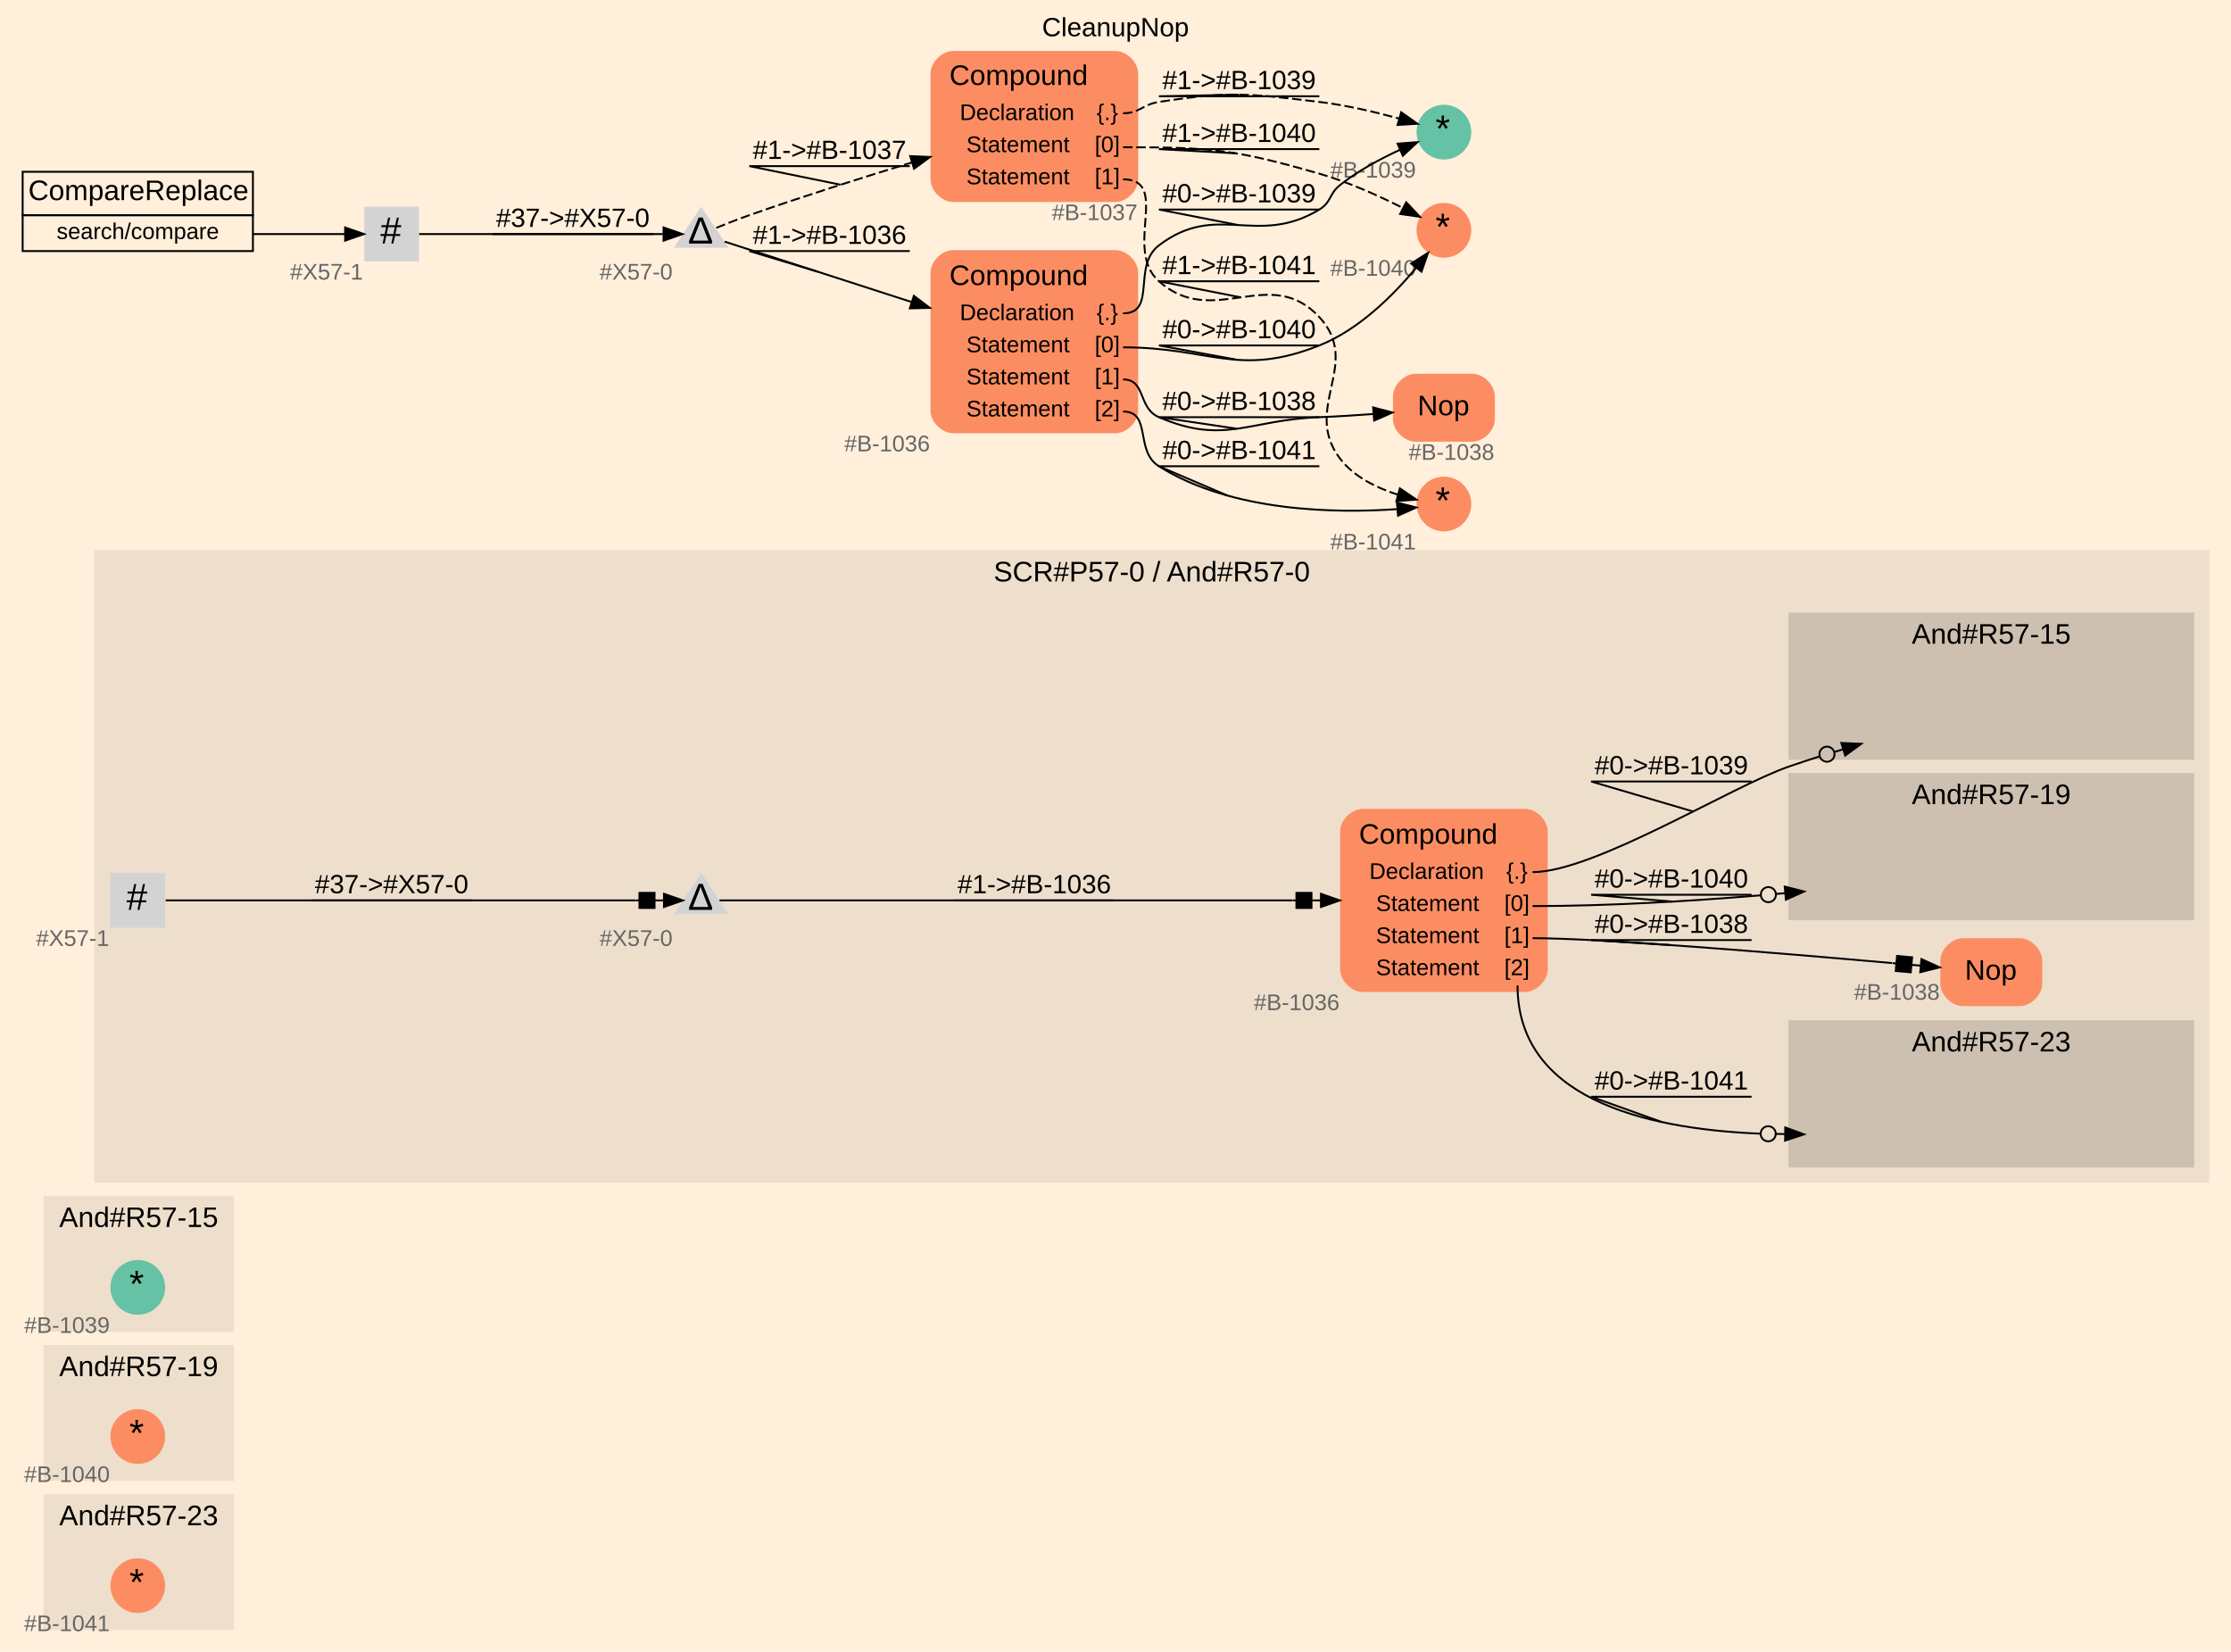
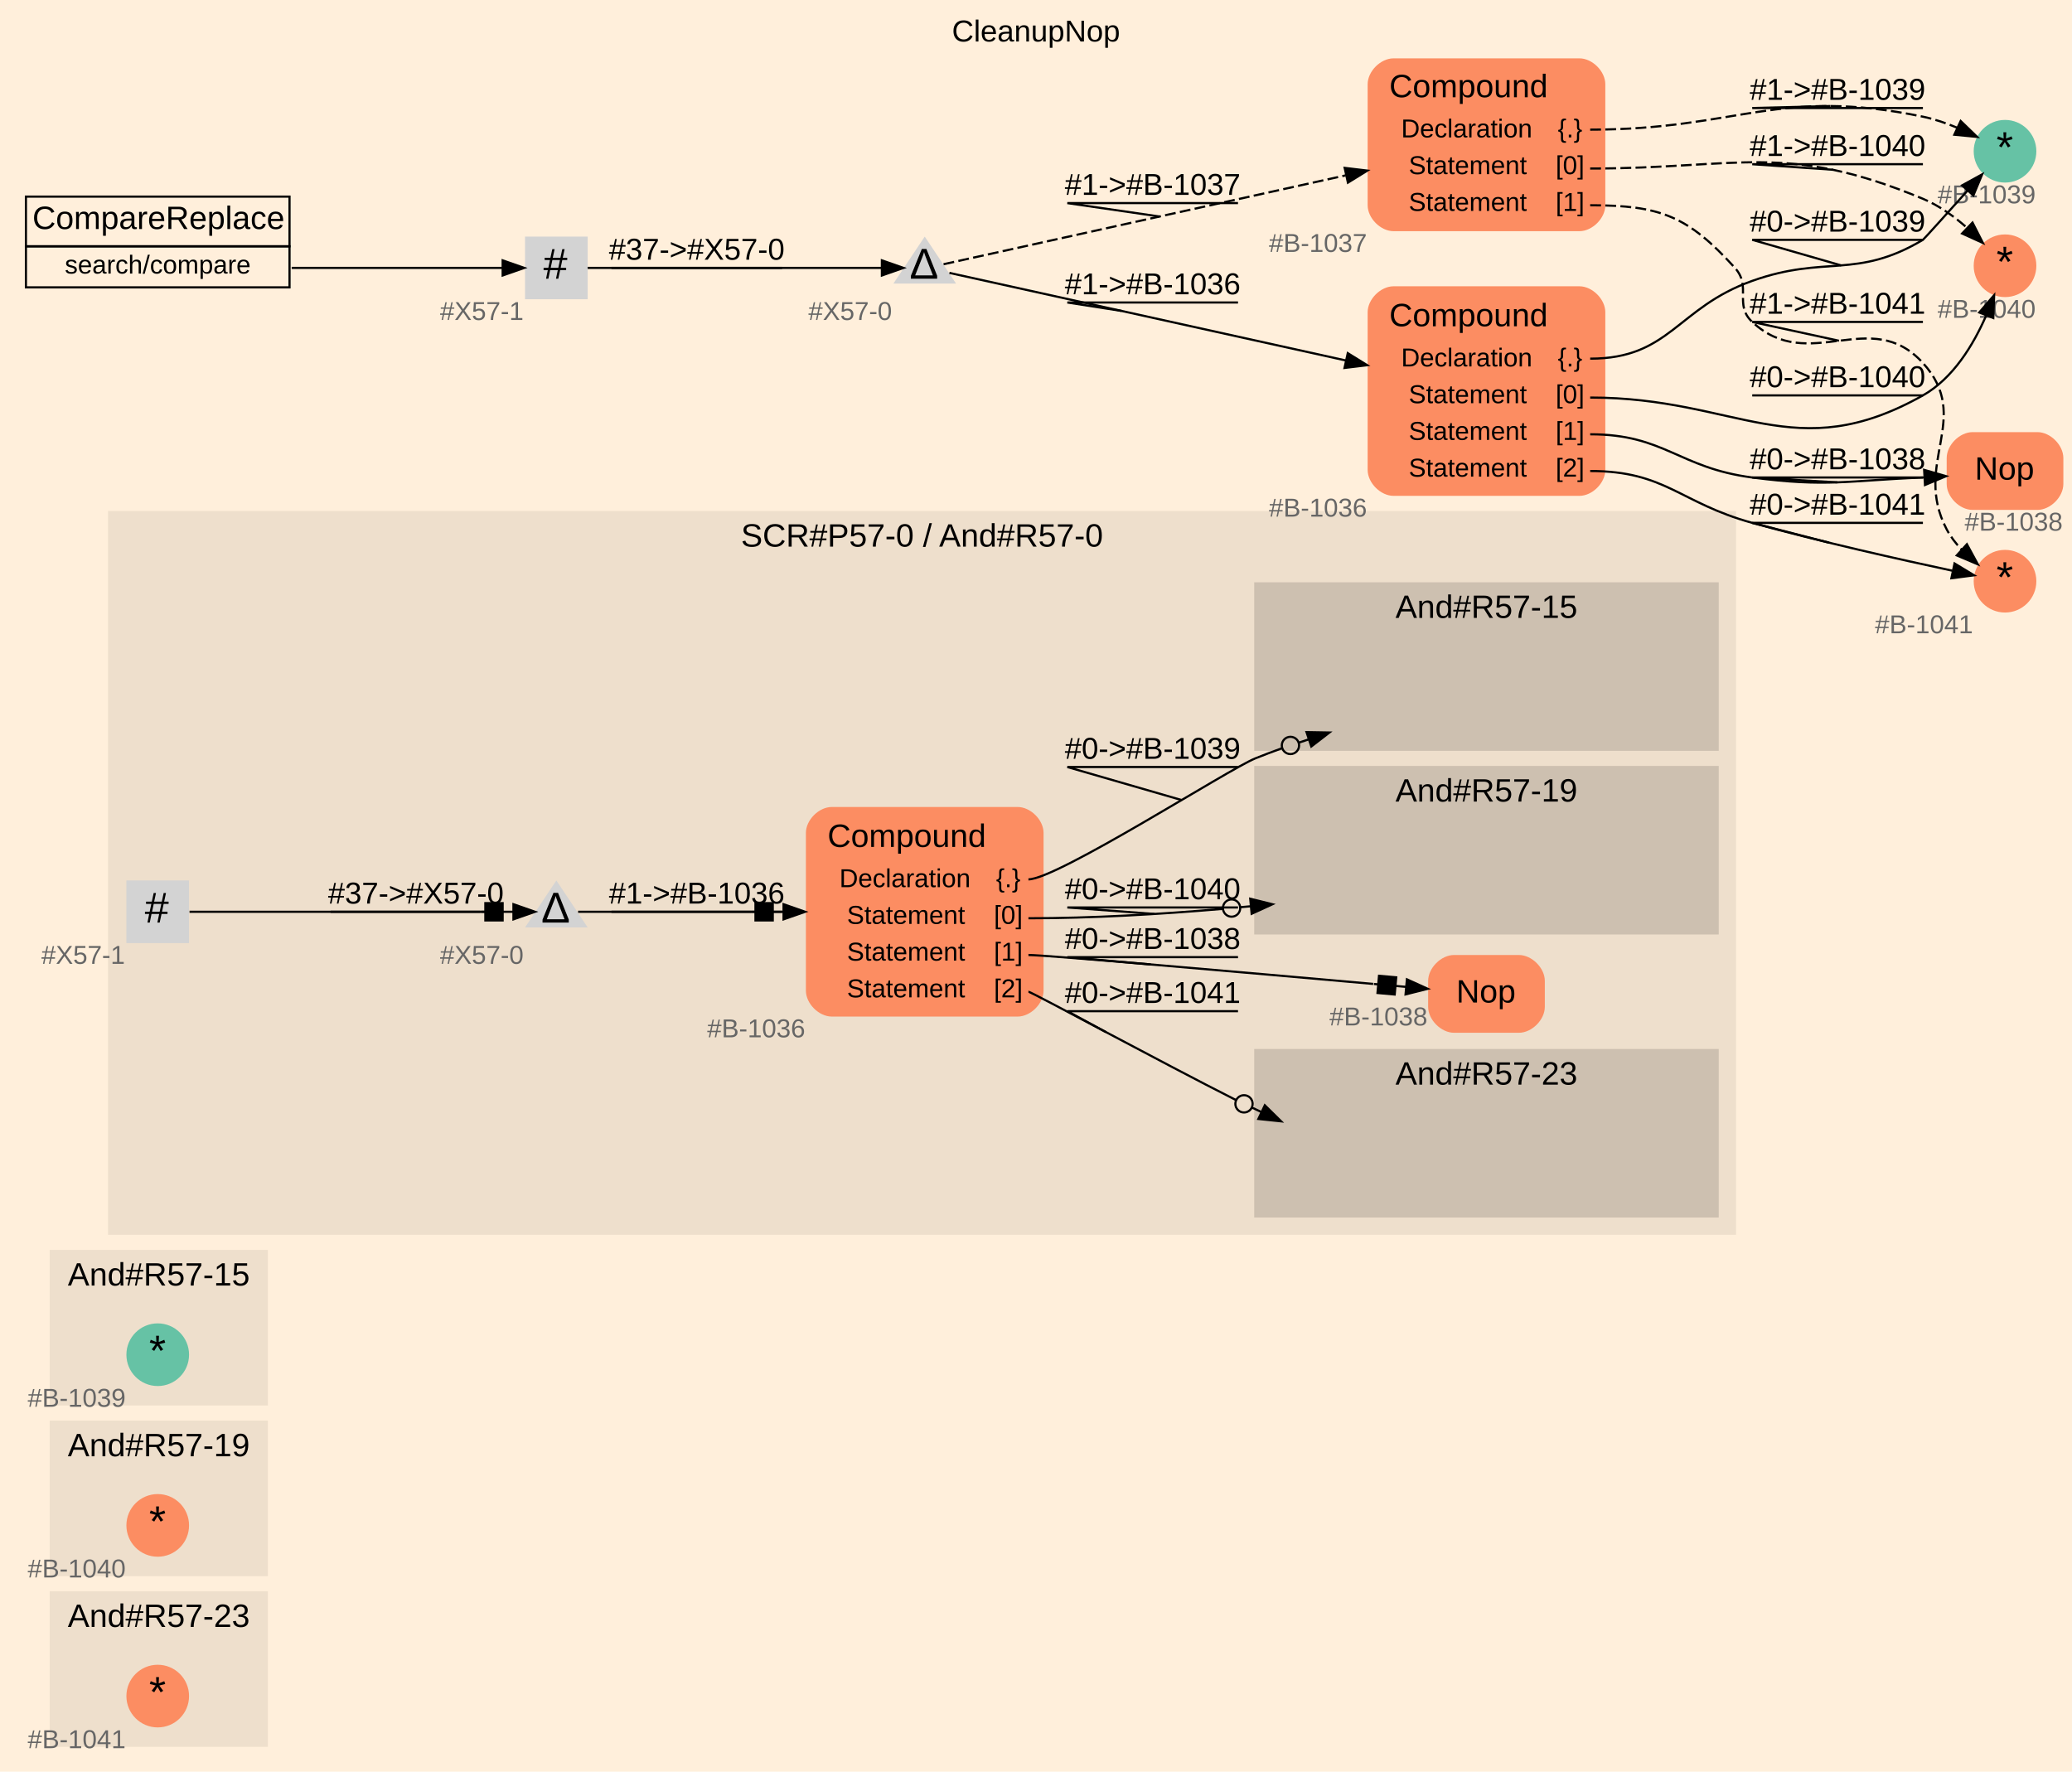
- <svg xmlns="http://www.w3.org/2000/svg" width="1182pt" height="875pt" viewBox="0.00 0.00 1182.00 875.00">
-   <g id="graph0" class="graph" transform="scale(1 1) rotate(0) translate(4 871)">
-     <polygon fill="#ffefdb" stroke="transparent" points="-4,4 -4,-871 1178,-871 1178,4 -4,4" />
-     <text text-anchor="middle" x="587" y="-851.8" font-family="Arial" font-size="14.00" fill="#000000">CleanupNop</text>
+ <svg xmlns="http://www.w3.org/2000/svg" width="959pt" height="820pt" viewBox="0.00 0.00 959.00 820.00">
+   <g id="graph0" class="graph" transform="scale(1 1) rotate(0) translate(4 816)">
+     <polygon fill="#ffefdb" stroke="transparent" points="-4,4 -4,-816 955,-816 955,4 -4,4" />
+     <text text-anchor="middle" x="475.5" y="-796.8" font-family="Arial" font-size="14.00">CleanupNop</text>
    <g id="clust1" class="cluster">
      <polygon fill="#eedfcc" stroke="#eedfcc" points="19.5,-8 19.5,-79 119.5,-79 119.5,-8 19.5,-8" />
-       <text text-anchor="middle" x="69.5" y="-63" font-family="Arial" font-size="15.00" fill="#000000">And#R57-23</text>
+       <text text-anchor="middle" x="69.5" y="-63" font-family="Arial" font-size="15.00">And#R57-23</text>
    </g>
    <g id="clust2" class="cluster">
      <polygon fill="#eedfcc" stroke="#eedfcc" points="19.5,-87 19.5,-158 119.5,-158 119.5,-87 19.5,-87" />
-       <text text-anchor="middle" x="69.5" y="-142" font-family="Arial" font-size="15.00" fill="#000000">And#R57-19</text>
+       <text text-anchor="middle" x="69.5" y="-142" font-family="Arial" font-size="15.00">And#R57-19</text>
    </g>
    <g id="clust3" class="cluster">
      <polygon fill="#eedfcc" stroke="#eedfcc" points="19.5,-166 19.5,-237 119.5,-237 119.5,-166 19.5,-166" />
-       <text text-anchor="middle" x="69.5" y="-221" font-family="Arial" font-size="15.00" fill="#000000">And#R57-15</text>
+       <text text-anchor="middle" x="69.5" y="-221" font-family="Arial" font-size="15.00">And#R57-15</text>
    </g>
    <g id="clust4" class="cluster">
-       <polygon fill="#eedfcc" stroke="#eedfcc" points="46.5,-245 46.5,-579 1166,-579 1166,-245 46.5,-245" />
-       <text text-anchor="middle" x="606.25" y="-563" font-family="Arial" font-size="15.00" fill="#000000">SCR#P57-0 / And#R57-0</text>
+       <polygon fill="#eedfcc" stroke="#eedfcc" points="46.5,-245 46.5,-579 799,-579 799,-245 46.5,-245" />
+       <text text-anchor="middle" x="422.75" y="-563" font-family="Arial" font-size="15.00">SCR#P57-0 / And#R57-0</text>
    </g>
    <g id="clust5" class="cluster">
-       <polygon fill="#cdc0b0" stroke="#cdc0b0" points="944,-469 944,-546 1158,-546 1158,-469 944,-469" />
-       <text text-anchor="middle" x="1051" y="-530" font-family="Arial" font-size="15.00" fill="#000000">And#R57-15</text>
+       <polygon fill="#cdc0b0" stroke="#cdc0b0" points="577,-469 577,-546 791,-546 791,-469 577,-469" />
+       <text text-anchor="middle" x="684" y="-530" font-family="Arial" font-size="15.00">And#R57-15</text>
    </g>
    <g id="clust6" class="cluster">
-       <polygon fill="#cdc0b0" stroke="#cdc0b0" points="944,-384 944,-461 1158,-461 1158,-384 944,-384" />
-       <text text-anchor="middle" x="1051" y="-445" font-family="Arial" font-size="15.00" fill="#000000">And#R57-19</text>
+       <polygon fill="#cdc0b0" stroke="#cdc0b0" points="577,-384 577,-461 791,-461 791,-384 577,-384" />
+       <text text-anchor="middle" x="684" y="-445" font-family="Arial" font-size="15.00">And#R57-19</text>
    </g>
    <g id="clust7" class="cluster">
-       <polygon fill="#cdc0b0" stroke="#cdc0b0" points="944,-253 944,-330 1158,-330 1158,-253 944,-253" />
-       <text text-anchor="middle" x="1051" y="-314" font-family="Arial" font-size="15.00" fill="#000000">And#R57-23</text>
+       <polygon fill="#cdc0b0" stroke="#cdc0b0" points="577,-253 577,-330 791,-330 791,-253 577,-253" />
+       <text text-anchor="middle" x="684" y="-314" font-family="Arial" font-size="15.00">And#R57-23</text>
    </g>
    <g id="node1" class="node">
-       <ellipse fill="#fc8d62" stroke="#000000" stroke-width="0" cx="69" cy="-31" rx="14.5" ry="14.5" />
-       <text text-anchor="start" x="64.5" y="-26" font-family="Arial" font-size="20.00" fill="#000000">*</text>
+       <ellipse fill="#fc8d62" stroke="black" stroke-width="0" cx="69" cy="-31" rx="14.5" ry="14.5" />
+       <text text-anchor="start" x="65" y="-26" font-family="Arial" font-size="20.00">*</text>
      <text text-anchor="middle" x="31.5" y="-6.9" font-family="Arial" font-size="12.00" fill="#666666">#B-1041</text>
    </g>
    <g id="node2" class="node">
-       <ellipse fill="#fc8d62" stroke="#000000" stroke-width="0" cx="69" cy="-110" rx="14.5" ry="14.5" />
-       <text text-anchor="start" x="64.5" y="-105" font-family="Arial" font-size="20.00" fill="#000000">*</text>
+       <ellipse fill="#fc8d62" stroke="black" stroke-width="0" cx="69" cy="-110" rx="14.5" ry="14.5" />
+       <text text-anchor="start" x="65" y="-105" font-family="Arial" font-size="20.00">*</text>
      <text text-anchor="middle" x="31.5" y="-85.9" font-family="Arial" font-size="12.00" fill="#666666">#B-1040</text>
    </g>
    <g id="node3" class="node">
-       <ellipse fill="#66c2a5" stroke="#000000" stroke-width="0" cx="69" cy="-189" rx="14.5" ry="14.5" />
-       <text text-anchor="start" x="64.5" y="-184" font-family="Arial" font-size="20.00" fill="#000000">*</text>
+       <ellipse fill="#66c2a5" stroke="black" stroke-width="0" cx="69" cy="-189" rx="14.5" ry="14.5" />
+       <text text-anchor="start" x="65" y="-184" font-family="Arial" font-size="20.00">*</text>
      <text text-anchor="middle" x="31.5" y="-164.9" font-family="Arial" font-size="12.00" fill="#666666">#B-1039</text>
    </g>
    <g id="node4" class="node">
-       <path fill="#fc8d62" stroke="transparent" d="M804,-442.5C804,-442.5 718,-442.5 718,-442.5 712,-442.5 706,-436.5 706,-430.5 706,-430.5 706,-357.5 706,-357.5 706,-351.5 712,-345.5 718,-345.5 718,-345.5 804,-345.5 804,-345.5 810,-345.5 816,-351.5 816,-357.5 816,-357.5 816,-430.5 816,-430.5 816,-436.5 810,-442.5 804,-442.5" />
-       <text text-anchor="start" x="716" y="-424" font-family="Arial" font-size="15.00" fill="#000000">Compound</text>
-       <text text-anchor="start" x="721.5" y="-405.4" font-family="Arial" font-size="12.00" fill="#000000">Declaration</text>
-       <text text-anchor="start" x="794" y="-405.4" font-family="Arial" font-size="12.00" fill="#000000">{.}</text>
-       <text text-anchor="start" x="725" y="-388.4" font-family="Arial" font-size="12.00" fill="#000000">Statement</text>
-       <text text-anchor="start" x="793" y="-388.4" font-family="Arial" font-size="12.00" fill="#000000">[0]</text>
-       <text text-anchor="start" x="725" y="-371.4" font-family="Arial" font-size="12.00" fill="#000000">Statement</text>
-       <text text-anchor="start" x="793" y="-371.4" font-family="Arial" font-size="12.00" fill="#000000">[1]</text>
-       <text text-anchor="start" x="725" y="-354.4" font-family="Arial" font-size="12.00" fill="#000000">Statement</text>
-       <text text-anchor="start" x="793" y="-354.4" font-family="Arial" font-size="12.00" fill="#000000">[2]</text>
-       <text text-anchor="middle" x="683" y="-335.9" font-family="Arial" font-size="12.00" fill="#666666">#B-1036</text>
+       <path fill="#fc8d62" stroke="transparent" d="M467,-442.5C467,-442.5 381,-442.5 381,-442.5 375,-442.5 369,-436.5 369,-430.5 369,-430.5 369,-357.5 369,-357.5 369,-351.5 375,-345.5 381,-345.5 381,-345.5 467,-345.5 467,-345.5 473,-345.5 479,-351.5 479,-357.5 479,-357.5 479,-430.5 479,-430.5 479,-436.5 473,-442.5 467,-442.5" />
+       <text text-anchor="start" x="379" y="-424" font-family="Arial" font-size="15.00">Compound</text>
+       <text text-anchor="start" x="384.5" y="-405.4" font-family="Arial" font-size="12.00">Declaration</text>
+       <text text-anchor="start" x="457" y="-405.4" font-family="Arial" font-size="12.00">{.}</text>
+       <text text-anchor="start" x="388" y="-388.4" font-family="Arial" font-size="12.00">Statement</text>
+       <text text-anchor="start" x="456" y="-388.4" font-family="Arial" font-size="12.00">[0]</text>
+       <text text-anchor="start" x="388" y="-371.4" font-family="Arial" font-size="12.00">Statement</text>
+       <text text-anchor="start" x="456" y="-371.4" font-family="Arial" font-size="12.00">[1]</text>
+       <text text-anchor="start" x="388" y="-354.4" font-family="Arial" font-size="12.00">Statement</text>
+       <text text-anchor="start" x="456" y="-354.4" font-family="Arial" font-size="12.00">[2]</text>
+       <text text-anchor="middle" x="346" y="-335.9" font-family="Arial" font-size="12.00" fill="#666666">#B-1036</text>
    </g>
    <g id="node5" class="node">
-       <path fill="#fc8d62" stroke="transparent" d="M1066,-374C1066,-374 1036,-374 1036,-374 1030,-374 1024,-368 1024,-362 1024,-362 1024,-350 1024,-350 1024,-344 1030,-338 1036,-338 1036,-338 1066,-338 1066,-338 1072,-338 1078,-344 1078,-350 1078,-350 1078,-362 1078,-362 1078,-368 1072,-374 1066,-374" />
-       <text text-anchor="start" x="1037" y="-352" font-family="Arial" font-size="15.00" fill="#000000">Nop</text>
-       <text text-anchor="middle" x="1001" y="-341.4" font-family="Arial" font-size="12.00" fill="#666666">#B-1038</text>
+       <path fill="#fc8d62" stroke="transparent" d="M699,-374C699,-374 669,-374 669,-374 663,-374 657,-368 657,-362 657,-362 657,-350 657,-350 657,-344 663,-338 669,-338 669,-338 699,-338 699,-338 705,-338 711,-344 711,-350 711,-350 711,-362 711,-362 711,-368 705,-374 699,-374" />
+       <text text-anchor="start" x="670" y="-352" font-family="Arial" font-size="15.00">Nop</text>
+       <text text-anchor="middle" x="634" y="-341.4" font-family="Arial" font-size="12.00" fill="#666666">#B-1038</text>
    </g>
    <g id="edge3" class="edge">
-       <path fill="none" stroke="#000000" d="M808,-374C843.779,-374 938.369,-366.141 998.429,-360.809" />
-       <polygon fill="#000000" stroke="#000000" points="1013.982,-362.923 1023.628,-358.541 1013.354,-355.952 1013.982,-362.923" />
-       <polyline fill="none" stroke="#000000" points="1013.668,-359.437 1008.688,-359.886 " />
-       <polygon fill="#000000" stroke="#000000" points="1008.33,-355.902 1009.047,-363.87 1001.079,-364.587 1000.362,-356.619 1008.33,-355.902" />
-       <polyline fill="none" stroke="#000000" points="1000.721,-360.603 998.729,-360.782 " />
-       <text text-anchor="middle" x="881.5" y="-376.8" font-family="Arial" font-size="14.00" fill="#000000">#0-&gt;#B-1038</text>
-       <polyline fill="none" stroke="#000000" points="924,-373 839,-373 880.507,-370.386 " />
+       <path fill="none" stroke="black" d="M472,-374C479.87,-374 571.7,-365.94 631.59,-360.61" />
+       <polygon fill="black" stroke="black" points="647.17,-362.73 656.82,-358.35 646.54,-355.76 647.17,-362.73" />
+       <polyline fill="none" stroke="black" points="646.86,-359.24 641.88,-359.69 " />
+       <polygon fill="black" stroke="black" points="641.52,-355.7 642.23,-363.67 634.26,-364.38 633.55,-356.42 641.52,-355.7" />
+       <polyline fill="none" stroke="black" points="633.91,-360.4 631.92,-360.58 " />
+       <text text-anchor="middle" x="529.5" y="-376.8" font-family="Arial" font-size="14.00">#0-&gt;#B-1038</text>
+       <polyline fill="none" stroke="black" points="569,-373 490,-373 528.64,-369.61 " />
    </g>
    <g id="node8" class="node">
</g>
    <g id="edge1" class="edge">
-       <path fill="none" stroke="#000000" d="M808,-409C840.684,-409 913.101,-454.348 944,-465 949.155,-466.777 954.477,-468.528 959.865,-470.236" />
-       <polygon fill="#000000" stroke="#000000" points="971.548,-477.43 982.134,-476.978 973.577,-470.73 971.548,-477.43" />
-       <polyline fill="none" stroke="#000000" points="972.562,-474.08 967.777,-472.631 " />
-       <ellipse fill="none" stroke="#000000" cx="963.949" cy="-471.472" rx="4" ry="4" />
-       <text text-anchor="middle" x="881.5" y="-460.8" font-family="Arial" font-size="14.00" fill="#000000">#0-&gt;#B-1039</text>
-       <polyline fill="none" stroke="#000000" points="924,-457 839,-457 893.03,-441.106 " />
+       <path fill="none" stroke="black" d="M472,-409C485.22,-409 564.74,-460.06 577,-465 581.01,-466.61 585.13,-468.18 589.32,-469.68" />
+       <polygon fill="black" stroke="black" points="600.71,-477.15 611.31,-476.97 602.92,-470.5 600.71,-477.15" />
+       <polyline fill="none" stroke="black" points="601.82,-473.83 597.07,-472.25 " />
+       <ellipse fill="none" stroke="black" cx="593.27" cy="-470.99" rx="4" ry="4" />
+       <text text-anchor="middle" x="529.5" y="-464.8" font-family="Arial" font-size="14.00">#0-&gt;#B-1039</text>
+       <polyline fill="none" stroke="black" points="569,-461 490,-461 542.9,-445.71 " />
    </g>
    <g id="node9" class="node">
</g>
    <g id="edge2" class="edge">
-       <path fill="none" stroke="#000000" d="M808,-391C847.341,-391 890.156,-393.506 928.733,-396.697" />
-       <polygon fill="#000000" stroke="#000000" points="941.557,-401.339 951.825,-398.728 942.17,-394.365 941.557,-401.339" />
-       <polyline fill="none" stroke="#000000" points="941.863,-397.852 936.883,-397.414 " />
-       <ellipse fill="none" stroke="#000000" cx="932.898" cy="-397.064" rx="4" ry="4" />
-       <text text-anchor="middle" x="881.5" y="-400.8" font-family="Arial" font-size="14.00" fill="#000000">#0-&gt;#B-1040</text>
-       <polyline fill="none" stroke="#000000" points="924,-397 839,-397 882.045,-393.38 " />
+       <path fill="none" stroke="black" d="M472,-391C501.17,-391 532.51,-392.82 561.88,-395.34" />
+       <polygon fill="black" stroke="black" points="574.66,-400.04 584.94,-397.49 575.31,-393.07 574.66,-400.04" />
+       <polyline fill="none" stroke="black" points="574.98,-396.56 570,-396.1 " />
+       <ellipse fill="none" stroke="black" cx="566.02" cy="-395.72" rx="4" ry="4" />
+       <text text-anchor="middle" x="529.5" y="-399.8" font-family="Arial" font-size="14.00">#0-&gt;#B-1040</text>
+       <polyline fill="none" stroke="black" points="569,-396 490,-396 530.35,-392.99 " />
    </g>
    <g id="node10" class="node">
</g>
    <g id="edge4" class="edge">
-       <path fill="none" stroke="#000000" d="M800,-349C800,-290.175 864.757,-273.048 928.487,-270.437" />
-       <polygon fill="#000000" stroke="#000000" points="941.853,-273.734 951.798,-270.082 941.746,-266.735 941.853,-273.734" />
-       <polyline fill="none" stroke="#000000" points="941.799,-270.234 936.8,-270.31 " />
-       <ellipse fill="none" stroke="#000000" cx="932.8" cy="-270.372" rx="4" ry="4" />
-       <text text-anchor="middle" x="881.5" y="-293.8" font-family="Arial" font-size="14.00" fill="#000000">#0-&gt;#B-1041</text>
-       <polyline fill="none" stroke="#000000" points="924,-290 839,-290 876.628,-276.539 " />
+       <path fill="none" stroke="black" d="M472,-357C473.28,-357 534.15,-324 568.11,-306.84" />
+       <polygon fill="black" stroke="black" points="581.41,-304.44 588.96,-297.01 578.42,-298.11 581.41,-304.44" />
+       <polyline fill="none" stroke="black" points="579.91,-301.28 575.39,-303.41 " />
+       <ellipse fill="none" stroke="black" cx="571.77" cy="-305.11" rx="4" ry="4" />
+       <text text-anchor="middle" x="529.5" y="-351.8" font-family="Arial" font-size="14.00">#0-&gt;#B-1041</text>
+       <polyline fill="none" stroke="black" points="569,-348 490,-348 507.79,-338.36 " />
    </g>
    <g id="node6" class="node">
-       <polygon fill="#d3d3d3" stroke="#000000" stroke-width="0" points="367.5,-408.5 353,-386.75 382,-386.75 367.5,-408.5" />
-       <text text-anchor="start" x="360.5" y="-389" font-family="Arial" font-size="20.00" fill="#000000">Δ</text>
-       <text text-anchor="middle" x="333" y="-369.9" font-family="Arial" font-size="12.00" fill="#666666">#X57-0</text>
+       <polygon fill="lightgrey" stroke="black" stroke-width="0" points="253.5,-408.5 239,-386.75 268,-386.75 253.5,-408.5" />
+       <text text-anchor="start" x="246.5" y="-389" font-family="Arial" font-size="20.00">Δ</text>
+       <text text-anchor="middle" x="219" y="-369.9" font-family="Arial" font-size="12.00" fill="#666666">#X57-0</text>
    </g>
    <g id="edge5" class="edge">
-       <path fill="none" stroke="#000000" d="M377.227,-394C418.402,-394 580.822,-394 680.699,-394" />
-       <polygon fill="#000000" stroke="#000000" points="695.845,-397.5 705.845,-394 695.845,-390.5 695.845,-397.5" />
-       <polyline fill="none" stroke="#000000" points="695.845,-394 690.845,-394 " />
-       <polygon fill="#000000" stroke="#000000" points="690.845,-390 690.845,-398 682.845,-398 682.845,-390 690.845,-390" />
-       <polyline fill="none" stroke="#000000" points="682.845,-394 680.845,-394 " />
-       <text text-anchor="middle" x="544" y="-397.8" font-family="Arial" font-size="14.00" fill="#000000">#1-&gt;#B-1036</text>
-       <polyline fill="none" stroke="#000000" points="586.5,-394 501.5,-394 543.86,-394 " />
+       <path fill="none" stroke="black" d="M263.56,-394C278.99,-394 311.79,-394 343.65,-394" />
+       <polygon fill="black" stroke="black" points="358.66,-397.5 368.66,-394 358.66,-390.5 358.66,-397.5" />
+       <polyline fill="none" stroke="black" points="358.66,-394 353.66,-394 " />
+       <polygon fill="black" stroke="black" points="353.66,-390 353.66,-398 345.66,-398 345.66,-390 353.66,-390" />
+       <polyline fill="none" stroke="black" points="345.66,-394 343.66,-394 " />
+       <text text-anchor="middle" x="318.5" y="-397.8" font-family="Arial" font-size="14.00">#1-&gt;#B-1036</text>
+       <polyline fill="none" stroke="black" points="358,-394 279,-394 318.41,-394 " />
    </g>
    <g id="node7" class="node">
-       <polygon fill="#d3d3d3" stroke="#000000" stroke-width="0" points="83.5,-408.5 54.5,-408.5 54.5,-379.5 83.5,-379.5 83.5,-408.5" />
-       <text text-anchor="start" x="63" y="-389" font-family="Arial" font-size="20.00" fill="#000000">#</text>
+       <polygon fill="lightgrey" stroke="black" stroke-width="0" points="83.5,-408.5 54.5,-408.5 54.5,-379.5 83.5,-379.5 83.5,-408.5" />
+       <text text-anchor="start" x="63" y="-389" font-family="Arial" font-size="20.00">#</text>
      <text text-anchor="middle" x="34.5" y="-369.9" font-family="Arial" font-size="12.00" fill="#666666">#X57-1</text>
    </g>
    <g id="edge6" class="edge">
-       <path fill="none" stroke="#000000" d="M83.803,-394C129.197,-394 267.309,-394 332.599,-394" />
-       <polygon fill="#000000" stroke="#000000" points="347.78,-397.5 357.78,-394 347.78,-390.5 347.78,-397.5" />
-       <polyline fill="none" stroke="#000000" points="347.78,-394 342.78,-394 " />
-       <polygon fill="#000000" stroke="#000000" points="342.78,-390 342.78,-398 334.78,-398 334.78,-390 342.78,-390" />
-       <polyline fill="none" stroke="#000000" points="334.78,-394 332.78,-394 " />
-       <text text-anchor="middle" x="203.5" y="-397.8" font-family="Arial" font-size="14.00" fill="#000000">#37-&gt;#X57-0</text>
-       <polyline fill="none" stroke="#000000" points="246,-394 161,-394 200.669,-394 " />
+       <path fill="none" stroke="black" d="M83.72,-394C112.05,-394 177.78,-394 218.35,-394" />
+       <polygon fill="black" stroke="black" points="233.64,-397.5 243.64,-394 233.64,-390.5 233.64,-397.5" />
+       <polyline fill="none" stroke="black" points="233.64,-394 228.64,-394 " />
+       <polygon fill="black" stroke="black" points="228.64,-390 228.64,-398 220.64,-398 220.64,-390 228.64,-390" />
+       <polyline fill="none" stroke="black" points="220.64,-394 218.64,-394 " />
+       <text text-anchor="middle" x="188.5" y="-397.8" font-family="Arial" font-size="14.00">#37-&gt;#X57-0</text>
+       <polyline fill="none" stroke="black" points="228,-394 149,-394 188.2,-394 " />
    </g>
    <g id="node11" class="node">
-       <polygon fill="#ffefdb" stroke="transparent" points="138,-784 0,-784 0,-734 138,-734 138,-784" />
-       <polygon fill="none" stroke="#000000" points="8,-757 8,-780 130,-780 130,-757 8,-757" />
-       <text text-anchor="start" x="11" y="-765" font-family="Arial" font-size="15.00" fill="#000000">CompareReplace</text>
-       <polygon fill="none" stroke="#000000" points="8,-738 8,-757 130,-757 130,-738 8,-738" />
-       <text text-anchor="start" x="26" y="-744.4" font-family="Arial" font-size="12.00" fill="#000000">search/compare</text>
+       <polygon fill="#ffefdb" stroke="transparent" points="138,-729 0,-729 0,-679 138,-679 138,-729" />
+       <polygon fill="none" stroke="black" points="8,-702 8,-725 130,-725 130,-702 8,-702" />
+       <text text-anchor="start" x="11" y="-710" font-family="Arial" font-size="15.00">CompareReplace</text>
+       <polygon fill="none" stroke="black" points="8,-683 8,-702 130,-702 130,-683 8,-683" />
+       <text text-anchor="start" x="26" y="-689.4" font-family="Arial" font-size="12.00">search/compare</text>
    </g>
    <g id="node12" class="node">
-       <polygon fill="#d3d3d3" stroke="#000000" stroke-width="0" points="218,-761.5 189,-761.5 189,-732.5 218,-732.5 218,-761.5" />
-       <text text-anchor="start" x="197.5" y="-742" font-family="Arial" font-size="20.00" fill="#000000">#</text>
-       <text text-anchor="middle" x="169" y="-722.9" font-family="Arial" font-size="12.00" fill="#666666">#X57-1</text>
+       <polygon fill="lightgrey" stroke="black" stroke-width="0" points="268,-706.5 239,-706.5 239,-677.5 268,-677.5 268,-706.5" />
+       <text text-anchor="start" x="247.5" y="-687" font-family="Arial" font-size="20.00">#</text>
+       <text text-anchor="middle" x="219" y="-667.9" font-family="Arial" font-size="12.00" fill="#666666">#X57-1</text>
    </g>
    <g id="edge7" class="edge">
-       <path fill="none" stroke="#000000" d="M130,-747C146.269,-747 164.565,-747 178.832,-747" />
-       <polygon fill="#000000" stroke="#000000" points="178.857,-750.5 188.857,-747 178.857,-743.5 178.857,-750.5" />
+       <path fill="none" stroke="black" d="M131,-692C164.84,-692 203.98,-692 228.49,-692" />
+       <polygon fill="black" stroke="black" points="228.65,-695.5 238.65,-692 228.65,-688.5 228.65,-695.5" />
    </g>
    <g id="node13" class="node">
-       <polygon fill="#d3d3d3" stroke="#000000" stroke-width="0" points="367.5,-761.5 353,-739.75 382,-739.75 367.5,-761.5" />
-       <text text-anchor="start" x="360.5" y="-742" font-family="Arial" font-size="20.00" fill="#000000">Δ</text>
-       <text text-anchor="middle" x="333" y="-722.9" font-family="Arial" font-size="12.00" fill="#666666">#X57-0</text>
+       <polygon fill="lightgrey" stroke="black" stroke-width="0" points="424,-706.5 409.5,-684.75 438.5,-684.75 424,-706.5" />
+       <text text-anchor="start" x="417" y="-687" font-family="Arial" font-size="20.00">Δ</text>
+       <text text-anchor="middle" x="389.5" y="-667.9" font-family="Arial" font-size="12.00" fill="#666666">#X57-0</text>
    </g>
    <g id="edge8" class="edge">
-       <path fill="none" stroke="#000000" d="M218.054,-747C247.366,-747 313.57,-747 347.149,-747" />
-       <polygon fill="#000000" stroke="#000000" points="347.551,-750.5 357.551,-747 347.551,-743.5 347.551,-750.5" />
-       <text text-anchor="middle" x="299.5" y="-750.8" font-family="Arial" font-size="14.00" fill="#000000">#37-&gt;#X57-0</text>
-       <polyline fill="none" stroke="#000000" points="342,-747 257,-747 299.84,-747 " />
+       <path fill="none" stroke="black" d="M268,-692C297.89,-692 369.71,-692 404.07,-692" />
+       <polygon fill="black" stroke="black" points="404.17,-695.5 414.17,-692 404.17,-688.5 404.17,-695.5" />
+       <text text-anchor="middle" x="318.5" y="-695.8" font-family="Arial" font-size="14.00">#37-&gt;#X57-0</text>
+       <polyline fill="none" stroke="black" points="358,-692 279,-692 318.68,-692 " />
    </g>
    <g id="node14" class="node">
-       <path fill="#fc8d62" stroke="transparent" d="M587,-738.5C587,-738.5 501,-738.5 501,-738.5 495,-738.5 489,-732.5 489,-726.5 489,-726.5 489,-653.5 489,-653.5 489,-647.5 495,-641.5 501,-641.5 501,-641.5 587,-641.5 587,-641.5 593,-641.5 599,-647.5 599,-653.5 599,-653.5 599,-726.5 599,-726.5 599,-732.5 593,-738.5 587,-738.5" />
-       <text text-anchor="start" x="499" y="-720" font-family="Arial" font-size="15.00" fill="#000000">Compound</text>
-       <text text-anchor="start" x="504.5" y="-701.4" font-family="Arial" font-size="12.00" fill="#000000">Declaration</text>
-       <text text-anchor="start" x="577" y="-701.4" font-family="Arial" font-size="12.00" fill="#000000">{.}</text>
-       <text text-anchor="start" x="508" y="-684.4" font-family="Arial" font-size="12.00" fill="#000000">Statement</text>
-       <text text-anchor="start" x="576" y="-684.4" font-family="Arial" font-size="12.00" fill="#000000">[0]</text>
-       <text text-anchor="start" x="508" y="-667.4" font-family="Arial" font-size="12.00" fill="#000000">Statement</text>
-       <text text-anchor="start" x="576" y="-667.4" font-family="Arial" font-size="12.00" fill="#000000">[1]</text>
-       <text text-anchor="start" x="508" y="-650.4" font-family="Arial" font-size="12.00" fill="#000000">Statement</text>
-       <text text-anchor="start" x="576" y="-650.4" font-family="Arial" font-size="12.00" fill="#000000">[2]</text>
-       <text text-anchor="middle" x="466" y="-631.9" font-family="Arial" font-size="12.00" fill="#666666">#B-1036</text>
+       <path fill="#fc8d62" stroke="transparent" d="M727,-683.5C727,-683.5 641,-683.5 641,-683.5 635,-683.5 629,-677.5 629,-671.5 629,-671.5 629,-598.5 629,-598.5 629,-592.5 635,-586.5 641,-586.5 641,-586.5 727,-586.5 727,-586.5 733,-586.5 739,-592.5 739,-598.5 739,-598.5 739,-671.5 739,-671.5 739,-677.5 733,-683.5 727,-683.5" />
+       <text text-anchor="start" x="639" y="-665" font-family="Arial" font-size="15.00">Compound</text>
+       <text text-anchor="start" x="644.5" y="-646.4" font-family="Arial" font-size="12.00">Declaration</text>
+       <text text-anchor="start" x="717" y="-646.4" font-family="Arial" font-size="12.00">{.}</text>
+       <text text-anchor="start" x="648" y="-629.4" font-family="Arial" font-size="12.00">Statement</text>
+       <text text-anchor="start" x="716" y="-629.4" font-family="Arial" font-size="12.00">[0]</text>
+       <text text-anchor="start" x="648" y="-612.4" font-family="Arial" font-size="12.00">Statement</text>
+       <text text-anchor="start" x="716" y="-612.4" font-family="Arial" font-size="12.00">[1]</text>
+       <text text-anchor="start" x="648" y="-595.4" font-family="Arial" font-size="12.00">Statement</text>
+       <text text-anchor="start" x="716" y="-595.4" font-family="Arial" font-size="12.00">[2]</text>
+       <text text-anchor="middle" x="606" y="-576.9" font-family="Arial" font-size="12.00" fill="#666666">#B-1036</text>
    </g>
    <g id="edge9" class="edge">
-       <path fill="none" stroke="#000000" d="M379.911,-742.992C400.368,-736.385 442.535,-722.768 479,-710.991" />
-       <polygon fill="#000000" stroke="#000000" points="480.179,-714.289 488.62,-707.885 478.028,-707.628 480.179,-714.289" />
-       <text text-anchor="middle" x="435.5" y="-741.8" font-family="Arial" font-size="14.00" fill="#000000">#1-&gt;#B-1036</text>
-       <polyline fill="none" stroke="#000000" points="478,-738 393,-738 429.314,-727.038 " />
+       <path fill="none" stroke="black" d="M435.43,-689.69C465.86,-682.97 556.29,-662.99 618.99,-649.14" />
+       <polygon fill="black" stroke="black" points="619.8,-652.55 628.81,-646.97 618.29,-645.71 619.8,-652.55" />
+       <text text-anchor="middle" x="529.5" y="-679.8" font-family="Arial" font-size="14.00">#1-&gt;#B-1036</text>
+       <polyline fill="none" stroke="black" points="569,-676 490,-676 515.1,-672.09 " />
    </g>
    <g id="node19" class="node">
-       <path fill="#fc8d62" stroke="transparent" d="M587,-844C587,-844 501,-844 501,-844 495,-844 489,-838 489,-832 489,-832 489,-776 489,-776 489,-770 495,-764 501,-764 501,-764 587,-764 587,-764 593,-764 599,-770 599,-776 599,-776 599,-832 599,-832 599,-838 593,-844 587,-844" />
-       <text text-anchor="start" x="499" y="-826" font-family="Arial" font-size="15.00" fill="#000000">Compound</text>
-       <text text-anchor="start" x="504.5" y="-807.4" font-family="Arial" font-size="12.00" fill="#000000">Declaration</text>
-       <text text-anchor="start" x="577" y="-807.4" font-family="Arial" font-size="12.00" fill="#000000">{.}</text>
-       <text text-anchor="start" x="508" y="-790.4" font-family="Arial" font-size="12.00" fill="#000000">Statement</text>
-       <text text-anchor="start" x="576" y="-790.4" font-family="Arial" font-size="12.00" fill="#000000">[0]</text>
-       <text text-anchor="start" x="508" y="-773.4" font-family="Arial" font-size="12.00" fill="#000000">Statement</text>
-       <text text-anchor="start" x="576" y="-773.4" font-family="Arial" font-size="12.00" fill="#000000">[1]</text>
-       <text text-anchor="middle" x="576" y="-754.4" font-family="Arial" font-size="12.00" fill="#666666">#B-1037</text>
+       <path fill="#fc8d62" stroke="transparent" d="M727,-789C727,-789 641,-789 641,-789 635,-789 629,-783 629,-777 629,-777 629,-721 629,-721 629,-715 635,-709 641,-709 641,-709 727,-709 727,-709 733,-709 739,-715 739,-721 739,-721 739,-777 739,-777 739,-783 733,-789 727,-789" />
+       <text text-anchor="start" x="639" y="-771" font-family="Arial" font-size="15.00">Compound</text>
+       <text text-anchor="start" x="644.5" y="-752.4" font-family="Arial" font-size="12.00">Declaration</text>
+       <text text-anchor="start" x="717" y="-752.4" font-family="Arial" font-size="12.00">{.}</text>
+       <text text-anchor="start" x="648" y="-735.4" font-family="Arial" font-size="12.00">Statement</text>
+       <text text-anchor="start" x="716" y="-735.4" font-family="Arial" font-size="12.00">[0]</text>
+       <text text-anchor="start" x="648" y="-718.4" font-family="Arial" font-size="12.00">Statement</text>
+       <text text-anchor="start" x="716" y="-718.4" font-family="Arial" font-size="12.00">[1]</text>
+       <text text-anchor="middle" x="606" y="-699.4" font-family="Arial" font-size="12.00" fill="#666666">#B-1037</text>
    </g>
    <g id="edge10" class="edge">
-       <path fill="none" stroke="#000000" stroke-dasharray="5,2" d="M375.484,-750.302C380.483,-752.326 387.078,-754.92 393,-757 421.032,-766.845 452.345,-776.764 479.158,-784.937" />
-       <polygon fill="#000000" stroke="#000000" points="478.233,-788.313 488.818,-787.865 480.263,-781.615 478.233,-788.313" />
-       <text text-anchor="middle" x="435.5" y="-786.8" font-family="Arial" font-size="14.00" fill="#000000">#1-&gt;#B-1037</text>
-       <polyline fill="none" stroke="#000000" points="478,-783 393,-783 441.348,-773.14 " />
+       <path fill="none" stroke="black" stroke-dasharray="5,2" d="M432.72,-693.71C460.06,-699.75 554.08,-720.52 618.76,-734.81" />
+       <polygon fill="black" stroke="black" points="618.36,-738.3 628.88,-737.04 619.87,-731.47 618.36,-738.3" />
+       <text text-anchor="middle" x="529.5" y="-725.8" font-family="Arial" font-size="14.00">#1-&gt;#B-1037</text>
+       <polyline fill="none" stroke="black" points="569,-722 490,-722 532.69,-715.79 " />
    </g>
    <g id="node15" class="node">
-       <ellipse fill="#66c2a5" stroke="#000000" stroke-width="0" cx="761" cy="-801" rx="14.5" ry="14.5" />
-       <text text-anchor="start" x="756.5" y="-796" font-family="Arial" font-size="20.00" fill="#000000">*</text>
-       <text text-anchor="middle" x="723.5" y="-776.9" font-family="Arial" font-size="12.00" fill="#666666">#B-1039</text>
+       <ellipse fill="#66c2a5" stroke="black" stroke-width="0" cx="924" cy="-746" rx="14.5" ry="14.5" />
+       <text text-anchor="start" x="920" y="-741" font-family="Arial" font-size="20.00">*</text>
+       <text text-anchor="middle" x="915.5" y="-721.9" font-family="Arial" font-size="12.00" fill="#666666">#B-1039</text>
    </g>
    <g id="edge11" class="edge">
-       <path fill="none" stroke="#000000" d="M591,-705C609.092,-705 595.625,-730.015 610,-741 640.757,-764.505 661.883,-739.958 695,-760 701.475,-763.919 700.066,-768.302 706,-773 715.549,-780.561 727.462,-786.928 737.756,-791.67" />
-       <polygon fill="#000000" stroke="#000000" points="736.436,-794.913 747.001,-795.705 739.236,-788.497 736.436,-794.913" />
-       <text text-anchor="middle" x="652.5" y="-763.8" font-family="Arial" font-size="14.00" fill="#000000">#0-&gt;#B-1039</text>
-       <polyline fill="none" stroke="#000000" points="695,-760 610,-760 651.926,-751.782 " />
+       <path fill="none" stroke="black" d="M732,-650C768.97,-650 772.16,-673.61 807,-686 841.02,-698.1 854.96,-686.55 886,-705 886.35,-705.21 896.89,-716.9 906.63,-727.75" />
+       <polygon fill="black" stroke="black" points="904.14,-730.21 913.43,-735.32 909.35,-725.54 904.14,-730.21" />
+       <text text-anchor="middle" x="846.5" y="-708.8" font-family="Arial" font-size="14.00">#0-&gt;#B-1039</text>
+       <polyline fill="none" stroke="black" points="886,-705 807,-705 848.16,-693.16 " />
    </g>
    <g id="node16" class="node">
-       <ellipse fill="#fc8d62" stroke="#000000" stroke-width="0" cx="761" cy="-749" rx="14.5" ry="14.5" />
-       <text text-anchor="start" x="756.5" y="-744" font-family="Arial" font-size="20.00" fill="#000000">*</text>
-       <text text-anchor="middle" x="723.5" y="-724.9" font-family="Arial" font-size="12.00" fill="#666666">#B-1040</text>
+       <ellipse fill="#fc8d62" stroke="black" stroke-width="0" cx="924" cy="-693" rx="14.5" ry="14.5" />
+       <text text-anchor="start" x="920" y="-688" font-family="Arial" font-size="20.00">*</text>
+       <text text-anchor="middle" x="915.5" y="-668.9" font-family="Arial" font-size="12.00" fill="#666666">#B-1040</text>
    </g>
    <g id="edge12" class="edge">
-       <path fill="none" stroke="#000000" d="M591,-687C637.224,-687 652.036,-670.948 695,-688 715.973,-696.324 734.312,-714.71 746.301,-729.133" />
-       <polygon fill="#000000" stroke="#000000" points="743.637,-731.408 752.597,-737.062 749.119,-727.054 743.637,-731.408" />
-       <text text-anchor="middle" x="652.5" y="-691.8" font-family="Arial" font-size="14.00" fill="#000000">#0-&gt;#B-1040</text>
-       <polyline fill="none" stroke="#000000" points="695,-688 610,-688 651.532,-680.379 " />
+       <path fill="none" stroke="black" d="M732,-632C800.45,-632 826.34,-599.45 886,-633 900.02,-640.89 909.4,-656.5 915.21,-669.82" />
+       <polygon fill="black" stroke="black" points="912.06,-671.37 918.97,-679.4 918.57,-668.81 912.06,-671.37" />
+       <text text-anchor="middle" x="846.5" y="-636.8" font-family="Arial" font-size="14.00">#0-&gt;#B-1040</text>
+       <polyline fill="none" stroke="black" points="886,-633 807,-633 886.01,-633 " />
    </g>
    <g id="node17" class="node">
-       <path fill="#fc8d62" stroke="transparent" d="M776,-673C776,-673 746,-673 746,-673 740,-673 734,-667 734,-661 734,-661 734,-649 734,-649 734,-643 740,-637 746,-637 746,-637 776,-637 776,-637 782,-637 788,-643 788,-649 788,-649 788,-661 788,-661 788,-667 782,-673 776,-673" />
-       <text text-anchor="start" x="747" y="-651" font-family="Arial" font-size="15.00" fill="#000000">Nop</text>
-       <text text-anchor="middle" x="765" y="-627.4" font-family="Arial" font-size="12.00" fill="#666666">#B-1038</text>
+       <path fill="#fc8d62" stroke="transparent" d="M939,-616C939,-616 909,-616 909,-616 903,-616 897,-610 897,-604 897,-604 897,-592 897,-592 897,-586 903,-580 909,-580 909,-580 939,-580 939,-580 945,-580 951,-586 951,-592 951,-592 951,-604 951,-604 951,-610 945,-616 939,-616" />
+       <text text-anchor="start" x="910" y="-594" font-family="Arial" font-size="15.00">Nop</text>
+       <text text-anchor="middle" x="928" y="-570.4" font-family="Arial" font-size="12.00" fill="#666666">#B-1038</text>
    </g>
    <g id="edge13" class="edge">
-       <path fill="none" stroke="#000000" d="M591,-670C603.26,-670 598.734,-654.837 610,-650 644.714,-635.097 657.249,-648.572 695,-650 704.261,-650.35 714.237,-650.976 723.559,-651.669" />
-       <polygon fill="#000000" stroke="#000000" points="723.488,-655.174 733.732,-652.469 724.037,-648.196 723.488,-655.174" />
-       <text text-anchor="middle" x="652.5" y="-653.8" font-family="Arial" font-size="14.00" fill="#000000">#0-&gt;#B-1038</text>
-       <polyline fill="none" stroke="#000000" points="695,-650 610,-650 651.361,-643.876 " />
+       <path fill="none" stroke="black" d="M732,-615C766.5,-615 772.79,-599.48 807,-595 841.81,-590.44 850.92,-593.58 886,-595 886.22,-595.01 886.44,-595.02 886.65,-595.03" />
+       <polygon fill="black" stroke="black" points="886.56,-598.53 896.74,-595.61 886.96,-591.54 886.56,-598.53" />
+       <text text-anchor="middle" x="846.5" y="-598.8" font-family="Arial" font-size="14.00">#0-&gt;#B-1038</text>
+       <polyline fill="none" stroke="black" points="886,-595 807,-595 846.4,-592.76 " />
    </g>
    <g id="node18" class="node">
-       <ellipse fill="#fc8d62" stroke="#000000" stroke-width="0" cx="761" cy="-604" rx="14.5" ry="14.5" />
-       <text text-anchor="start" x="756.5" y="-599" font-family="Arial" font-size="20.00" fill="#000000">*</text>
-       <text text-anchor="middle" x="723.5" y="-579.9" font-family="Arial" font-size="12.00" fill="#666666">#B-1041</text>
+       <ellipse fill="#fc8d62" stroke="black" stroke-width="0" cx="924" cy="-547" rx="14.5" ry="14.5" />
+       <text text-anchor="start" x="920" y="-542" font-family="Arial" font-size="20.00">*</text>
+       <text text-anchor="middle" x="886.5" y="-522.9" font-family="Arial" font-size="12.00" fill="#666666">#B-1041</text>
    </g>
    <g id="edge14" class="edge">
-       <path fill="none" stroke="#000000" d="M591,-653C606.409,-653 596.955,-632.201 610,-624 648.851,-599.575 704.418,-599.074 736.185,-601.286" />
-       <polygon fill="#000000" stroke="#000000" points="736.102,-604.791 746.362,-602.146 736.692,-597.816 736.102,-604.791" />
-       <text text-anchor="middle" x="652.5" y="-627.8" font-family="Arial" font-size="14.00" fill="#000000">#0-&gt;#B-1041</text>
-       <polyline fill="none" stroke="#000000" points="695,-624 610,-624 646.374,-608.449 " />
+       <path fill="none" stroke="black" d="M732,-598C767,-598 773.26,-583.31 807,-574 838.83,-565.22 876.09,-556.88 899.62,-551.86" />
+       <polygon fill="black" stroke="black" points="900.63,-555.22 909.69,-549.73 899.18,-548.37 900.63,-555.22" />
+       <text text-anchor="middle" x="846.5" y="-577.8" font-family="Arial" font-size="14.00">#0-&gt;#B-1041</text>
+       <polyline fill="none" stroke="black" points="886,-574 807,-574 842.53,-564.84 " />
    </g>
    <g id="edge15" class="edge">
-       <path fill="none" stroke="#000000" stroke-dasharray="5,2" d="M591,-811C599.856,-811 601.248,-815.651 610,-817 647.337,-822.755 657.489,-821.482 695,-817 709.268,-815.295 724.909,-811.587 737.383,-808.17" />
-       <polygon fill="#000000" stroke="#000000" points="738.362,-811.53 747.015,-805.418 736.439,-804.8 738.362,-811.53" />
-       <text text-anchor="middle" x="652.5" y="-823.8" font-family="Arial" font-size="14.00" fill="#000000">#1-&gt;#B-1039</text>
-       <polyline fill="none" stroke="#000000" points="695,-820 610,-820 652.435,-820.839 " />
+       <path fill="none" stroke="black" stroke-dasharray="5,2" d="M732,-756C800.5,-756 818.92,-775.88 886,-762 891.35,-760.89 896.87,-758.98 901.96,-756.84" />
+       <polygon fill="black" stroke="black" points="903.47,-760.01 911.08,-752.64 900.53,-753.65 903.47,-760.01" />
+       <text text-anchor="middle" x="846.5" y="-769.8" font-family="Arial" font-size="14.00">#1-&gt;#B-1039</text>
+       <polyline fill="none" stroke="black" points="886,-766 807,-766 843.2,-766.92 " />
    </g>
    <g id="edge16" class="edge">
-       <path fill="none" stroke="#000000" stroke-dasharray="5,2" d="M591,-793C637.639,-793 650.18,-791.899 695,-779 710.271,-774.605 726.531,-767.249 739.092,-760.921" />
-       <polygon fill="#000000" stroke="#000000" points="741.024,-763.861 748.282,-756.143 737.795,-757.65 741.024,-763.861" />
-       <text text-anchor="middle" x="652.5" y="-795.8" font-family="Arial" font-size="14.00" fill="#000000">#1-&gt;#B-1040</text>
-       <polyline fill="none" stroke="#000000" points="695,-792 610,-792 650.87,-789.772 " />
+       <path fill="none" stroke="black" stroke-dasharray="5,2" d="M732,-738C800.73,-738 822.54,-750.38 886,-724 893.45,-720.9 900.53,-715.75 906.46,-710.53" />
+       <polygon fill="black" stroke="black" points="908.95,-712.99 913.77,-703.55 904.12,-707.93 908.95,-712.99" />
+       <text text-anchor="middle" x="846.5" y="-743.8" font-family="Arial" font-size="14.00">#1-&gt;#B-1040</text>
+       <polyline fill="none" stroke="black" points="886,-740 807,-740 844.27,-737.44 " />
    </g>
    <g id="edge17" class="edge">
-       <path fill="none" stroke="#000000" stroke-dasharray="5,2" d="M591,-776C616.442,-776 590.977,-738.894 610,-722 638.944,-696.295 668.663,-731.37 695,-703 717.921,-678.309 685.545,-654.769 706,-628 713.382,-618.339 725.464,-612.499 736.426,-609.004" />
-       <polygon fill="#000000" stroke="#000000" points="737.654,-612.298 746.403,-606.323 735.837,-605.538 737.654,-612.298" />
-       <text text-anchor="middle" x="652.5" y="-725.8" font-family="Arial" font-size="14.00" fill="#000000">#1-&gt;#B-1041</text>
-       <polyline fill="none" stroke="#000000" points="695,-722 610,-722 653.31,-713.476 " />
+       <path fill="none" stroke="black" stroke-dasharray="5,2" d="M732,-721C764.45,-721 777.22,-716.05 799,-692 806.83,-683.35 798.45,-674.94 807,-667 833.46,-642.42 861.69,-674.71 886,-648 909.27,-622.43 880.93,-601.6 897,-571 898.79,-567.59 901.26,-564.41 903.98,-561.56" />
+       <polygon fill="black" stroke="black" points="906.36,-564.12 911.42,-554.81 901.66,-558.93 906.36,-564.12" />
+       <text text-anchor="middle" x="846.5" y="-670.8" font-family="Arial" font-size="14.00">#1-&gt;#B-1041</text>
+       <polyline fill="none" stroke="black" points="886,-667 807,-667 847.15,-658.28 " />
    </g>
  </g>
</svg>
